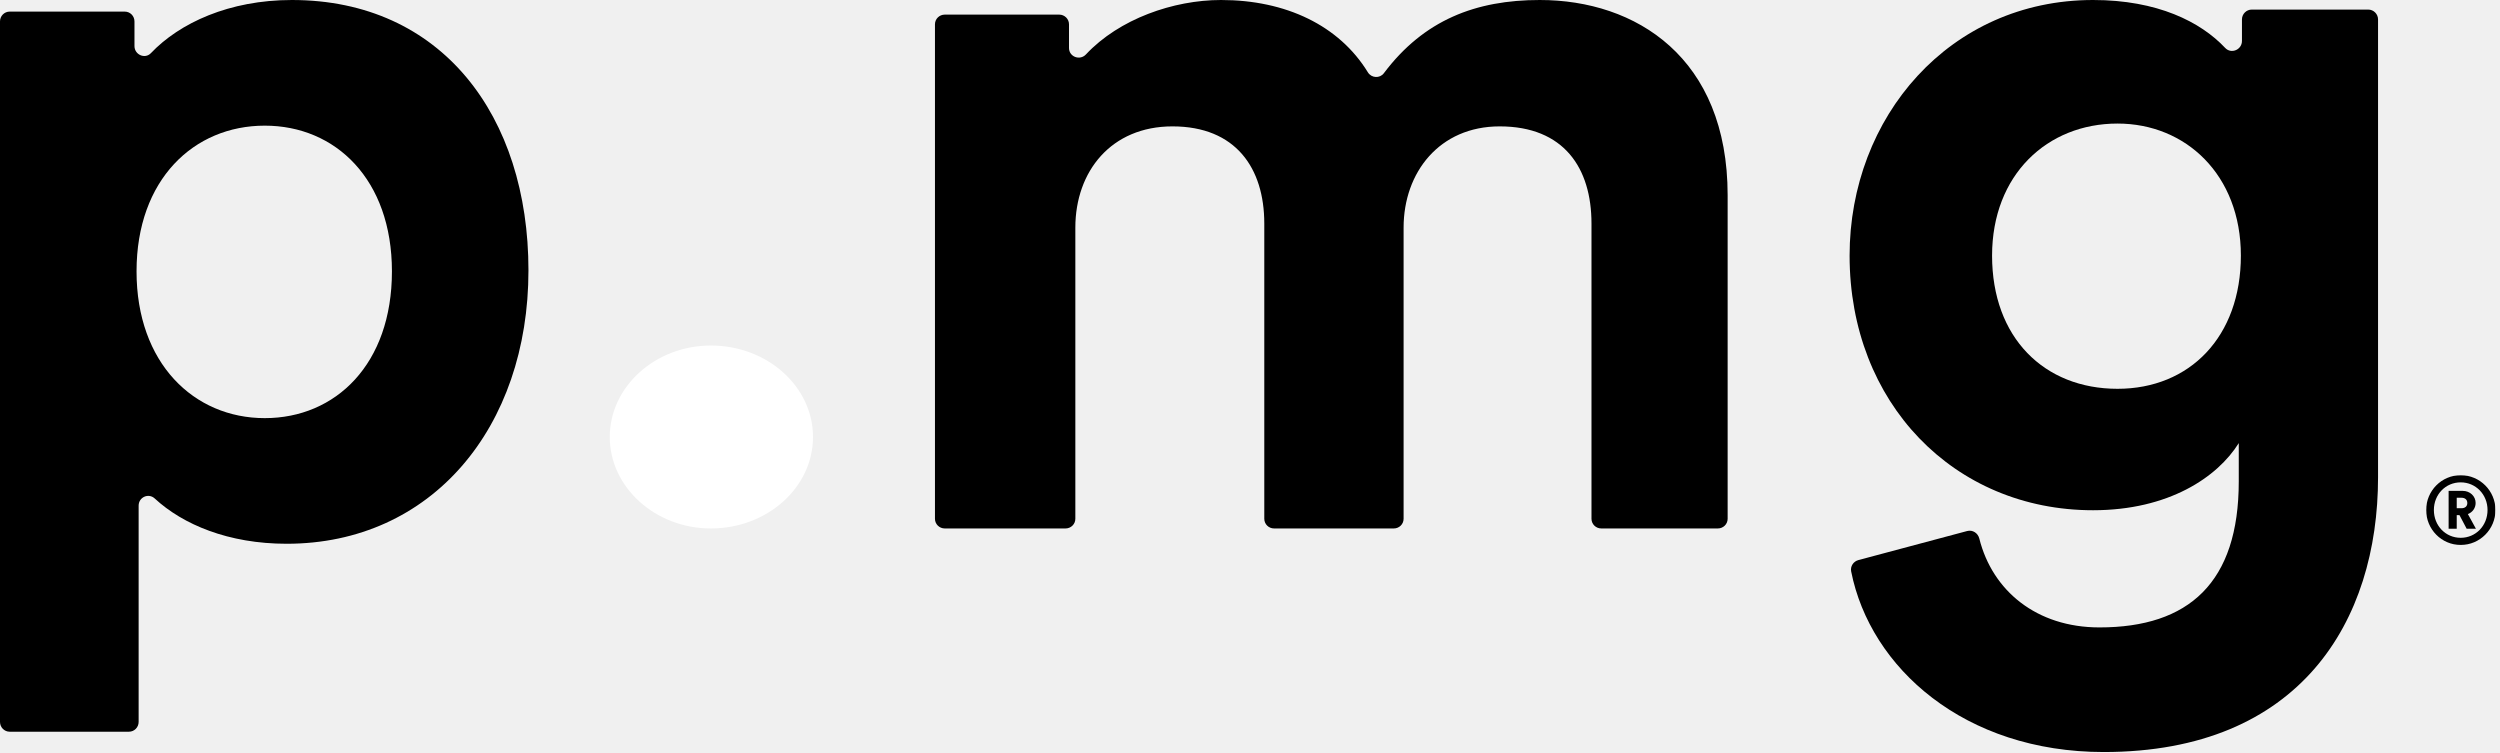
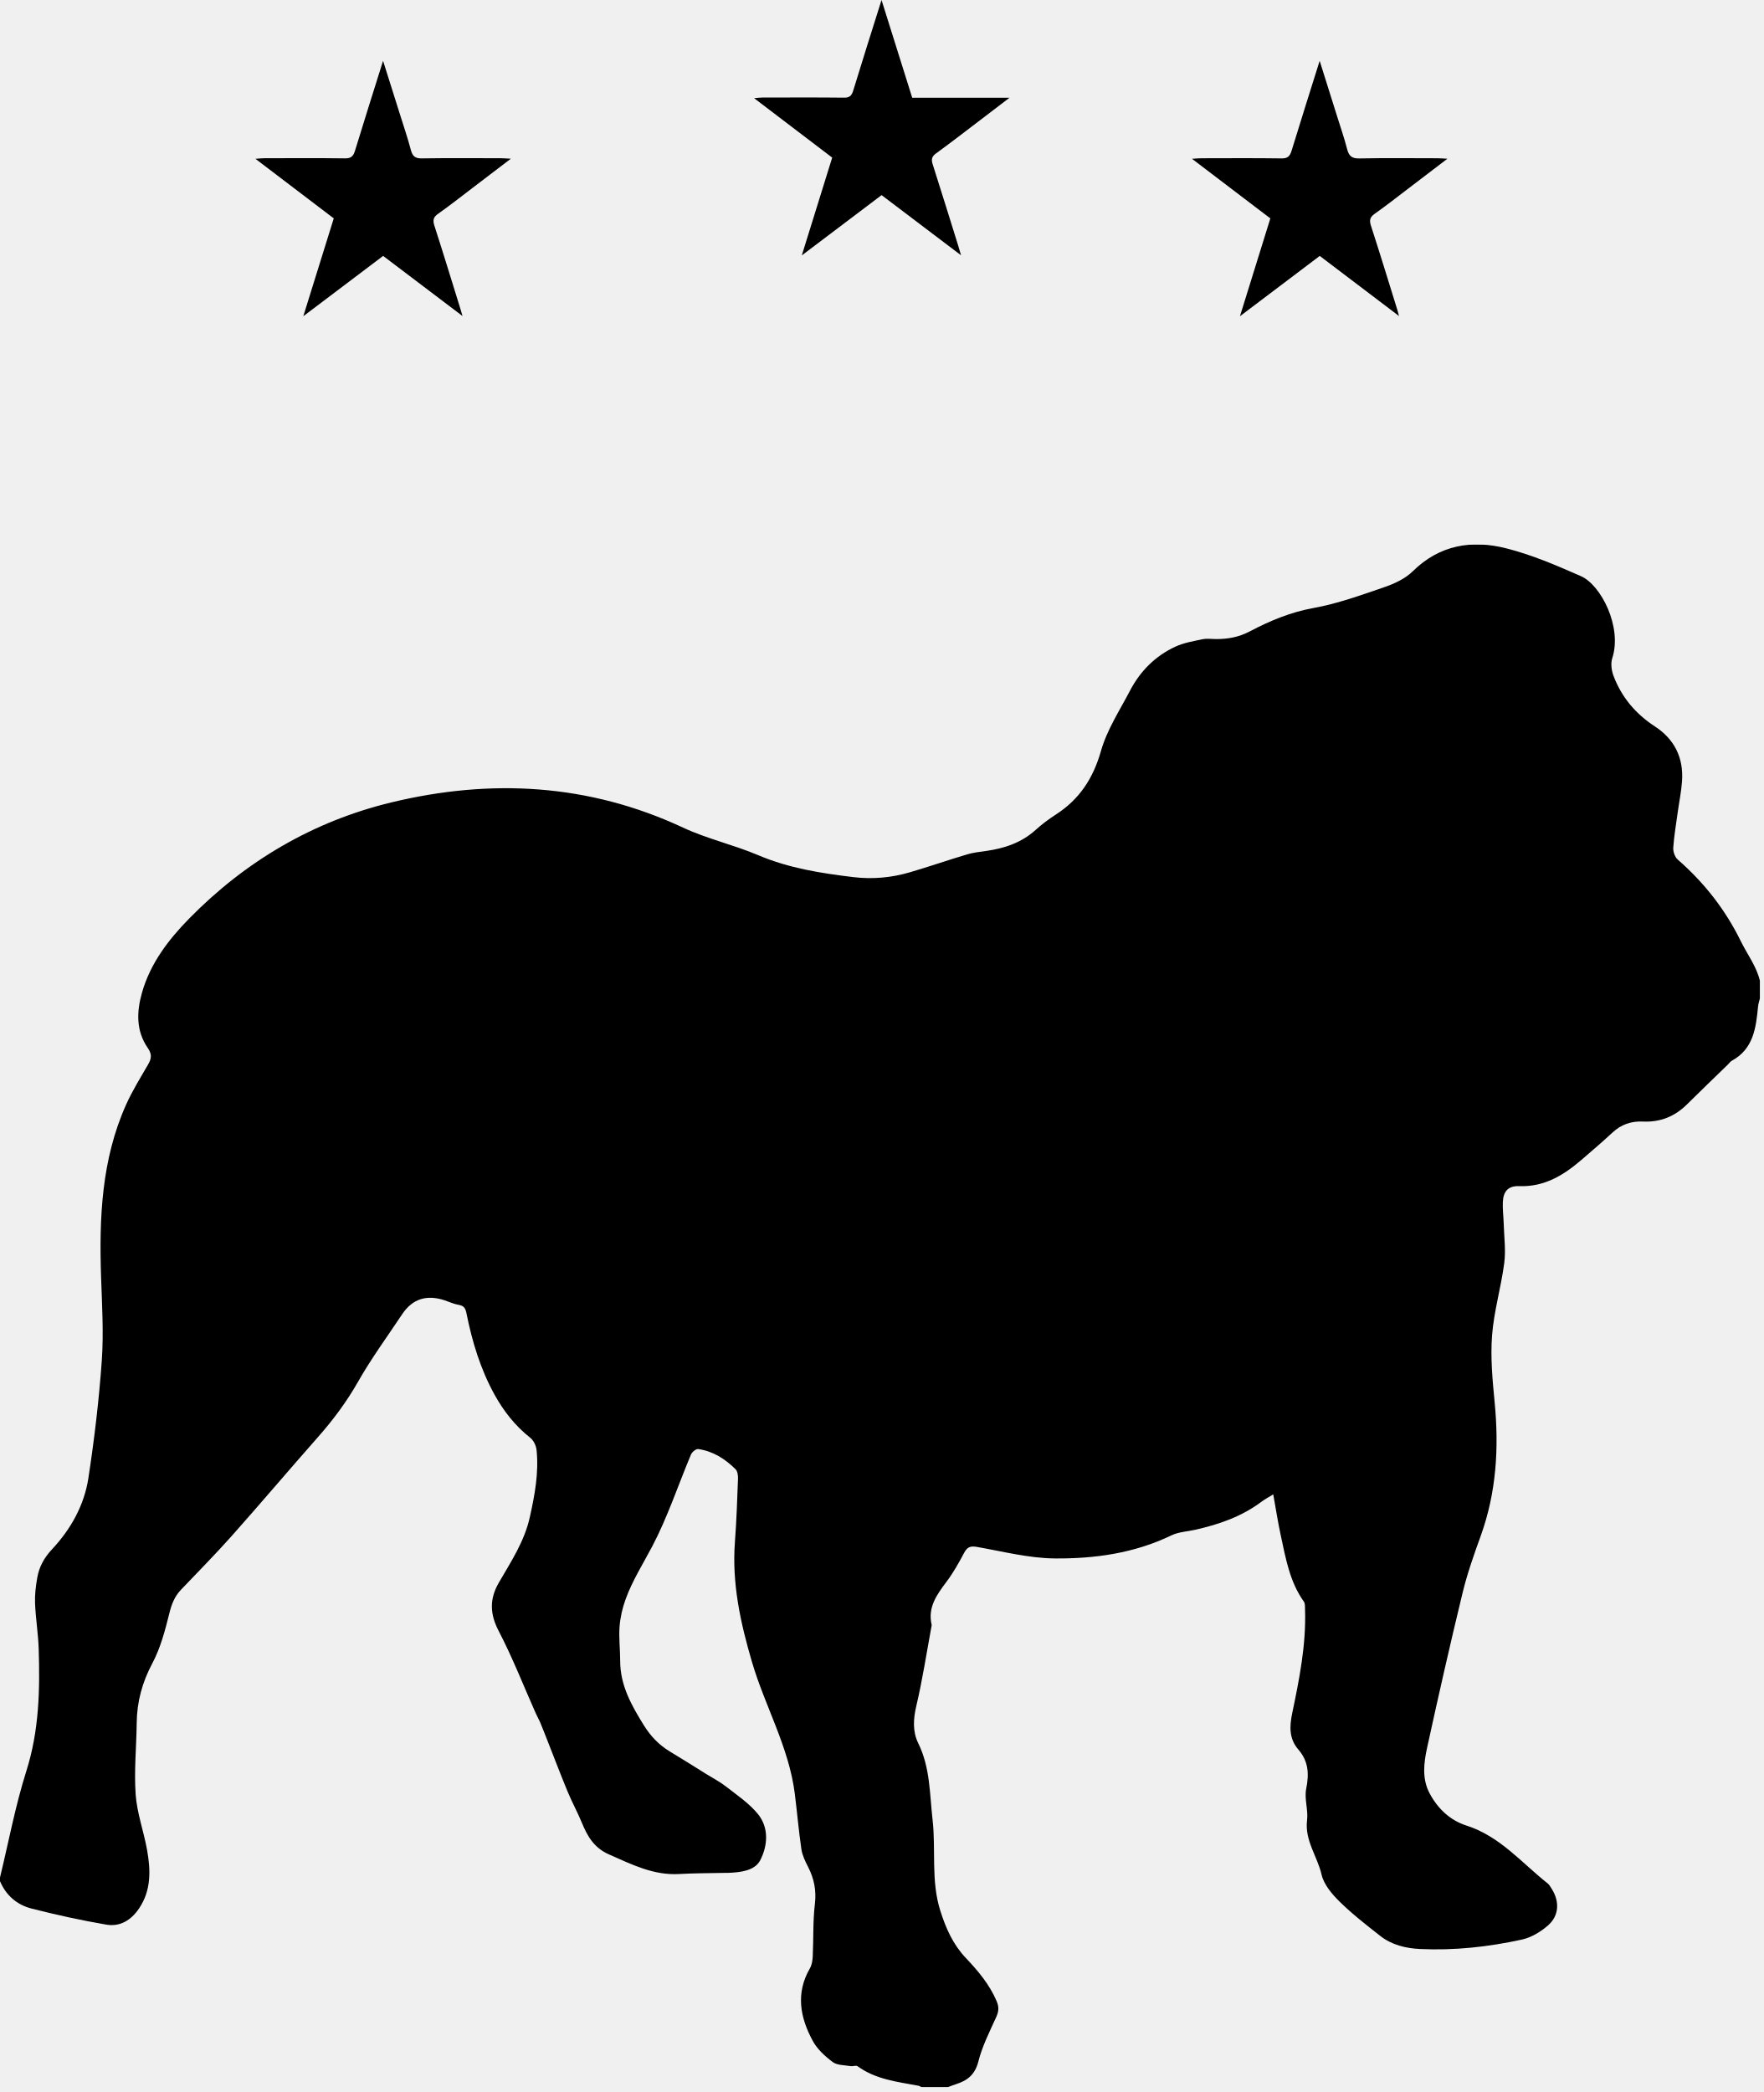
- <svg xmlns="http://www.w3.org/2000/svg" xmlns:xlink="http://www.w3.org/1999/xlink" width="123px" height="37px" viewBox="0 0 123 37" version="1.1">
+ <svg xmlns="http://www.w3.org/2000/svg" xmlns:xlink="http://www.w3.org/1999/xlink" width="145px" height="172px" viewBox="0 0 145 172" version="1.1">
  <defs>
-     <polygon id="path-1" points="0.367 0.379 3.777 0.379 3.777 3.812 0.367 3.812" />
+     <polygon id="path-1" points="0 0.763 144.704 0.763 144.704 127.61 0 127.61" />
  </defs>
-   <g id="Mobile" stroke="none" stroke-width="1" fill="none" fill-rule="evenodd">
-     <g id="pmg-mobile-nav" transform="translate(-24, -45)">
-       <g id="pmg-logo" transform="translate(24, 45)">
-         <path d="M13.026,6.182 C9.539,6.182 6.718,8.831 6.718,13.351 C6.718,17.87 9.539,20.572 13.026,20.572 C16.513,20.572 19.283,17.921 19.283,13.351 C19.283,8.831 16.513,6.182 13.026,6.182 M0,35.518 L0,1.053 C0,0.787 0.213,0.571 0.475,0.571 L6.14,0.571 C6.403,0.571 6.616,0.787 6.616,1.053 L6.616,2.266 C6.616,2.693 7.132,2.921 7.424,2.615 C8.836,1.132 11.276,0 14.359,0 C21.744,0 26,5.715 26,13.299 C26,21.04 21.231,26.753 14.103,26.753 C11.243,26.753 9.004,25.81 7.612,24.525 C7.307,24.243 6.821,24.46 6.821,24.878 L6.821,35.518 C6.821,35.784 6.608,36 6.346,36 L0.475,36 C0.213,36 0,35.784 0,35.518" id="Fill-1" fill="#000000" />
-         <path d="M34.973,17 C37.759,17 40,19.027 40,21.5 C40,23.972 37.759,26 34.973,26 C32.24,26 30,23.972 30,21.5 C30,19.027 32.24,17 34.973,17" id="Fill-3" fill="#FFFFFF" />
-         <path d="M46,25.524 L46,1.196 C46,0.932 46.216,0.719 46.482,0.719 L52.113,0.719 C52.379,0.719 52.595,0.932 52.595,1.196 L52.595,2.36 C52.595,2.796 53.13,2.997 53.429,2.677 C55.062,0.932 57.731,0 60.074,0 C63.264,0 65.887,1.253 67.301,3.56 C67.475,3.843 67.885,3.868 68.085,3.603 C70.057,0.98 72.614,0 75.757,0 C80.482,0 85,2.826 85,9.608 L85,25.524 C85,25.787 84.784,26 84.518,26 L78.783,26 C78.517,26 78.301,25.787 78.301,25.524 L78.301,10.996 C78.301,8.273 76.951,6.218 73.784,6.218 C70.824,6.218 69.057,8.477 69.057,11.202 L69.057,25.524 C69.057,25.787 68.842,26 68.576,26 L62.685,26 C62.419,26 62.203,25.787 62.203,25.524 L62.203,10.996 C62.203,8.273 60.8,6.218 57.685,6.218 C54.673,6.218 52.907,8.427 52.907,11.202 L52.907,25.524 C52.907,25.787 52.691,26 52.425,26 L46.482,26 C46.216,26 46,25.787 46,25.524" id="Fill-5" fill="#000000" />
-         <path d="M110.251,12.578 C110.251,8.594 107.531,6.079 104.183,6.079 C100.731,6.079 98.01,8.594 98.01,12.578 C98.01,16.614 100.573,19.129 104.183,19.129 C107.74,19.129 110.251,16.56 110.251,12.578 L110.251,12.578 Z M96.783,26.127 C97.052,26.055 97.315,26.226 97.382,26.497 C98.024,29.063 100.196,30.869 103.293,30.869 C107.688,30.869 110.147,28.667 110.147,23.688 L110.147,21.801 C109.101,23.479 106.694,25.104 102.98,25.104 C96.127,25.104 91,19.81 91,12.578 C91,5.765 95.918,0 102.98,0 C106.142,0 108.269,1.071 109.479,2.358 C109.775,2.673 110.304,2.448 110.304,2.015 L110.304,0.957 C110.304,0.689 110.521,0.471 110.789,0.471 L116.515,0.471 C116.783,0.471 117,0.689 117,0.957 L117,23.479 C117,30.554 113.18,37 103.503,37 C96.652,37 92.017,32.859 91.077,28.114 C91.027,27.865 91.188,27.621 91.433,27.556 L96.783,26.127 Z" id="Fill-7" fill="#000000" />
-         <g id="Group-11" transform="translate(119, 23)">
-           <mask id="mask-2" fill="white">
-             <use xlink:href="#path-1" />
-           </mask>
-           <g id="Clip-10" />
-           <path d="M2.099,2.005 C2.285,2.005 2.392,1.908 2.392,1.75 C2.392,1.587 2.285,1.489 2.099,1.489 L1.871,1.489 L1.871,2.005 L2.099,2.005 Z M2.006,2.344 L1.871,2.344 L1.871,3.013 L1.472,3.013 L1.472,1.151 L2.164,1.151 C2.527,1.151 2.801,1.415 2.801,1.745 C2.801,2 2.647,2.205 2.42,2.293 L2.815,3.013 L2.359,3.013 L2.006,2.344 Z M2.067,3.46 C2.805,3.46 3.387,2.865 3.387,2.093 C3.387,1.327 2.805,0.732 2.067,0.732 C1.323,0.732 0.747,1.327 0.747,2.093 C0.747,2.865 1.323,3.46 2.067,3.46 L2.067,3.46 Z M2.067,0.379 C3.01,0.379 3.777,1.151 3.777,2.093 C3.777,3.04 3.01,3.812 2.067,3.812 C1.124,3.812 0.367,3.04 0.367,2.093 C0.367,1.151 1.124,0.379 2.067,0.379 L2.067,0.379 Z" id="Fill-9" fill="#000000" mask="url(#mask-2)" />
+   <g id="Desktop" stroke="none" stroke-width="1" fill="none" fill-rule="evenodd">
+     <g id="pavone-desktop" transform="translate(-126, -70)">
+       <g id="Header" transform="translate(0, -11)">
+         <g id="pavone_logo" transform="translate(126, 81)">
+           <g id="Group-3" transform="translate(0, 44)">
+             <mask id="mask-2" fill="white">
+               <use xlink:href="#path-1" />
+             </mask>
+             <g id="Clip-2" />
+             <path d="M-0,110.363 C0.71,107.436 1.264,104.46 2.171,101.595 C3.215,98.297 3.288,94.959 3.182,91.582 C3.142,90.325 2.934,89.076 2.881,87.82 C2.853,87.122 2.942,86.409 3.063,85.717 C3.22,84.818 3.622,84.08 4.288,83.368 C5.827,81.724 6.929,79.749 7.269,77.518 C7.757,74.311 8.144,71.08 8.37,67.846 C8.529,65.569 8.386,63.268 8.31,60.98 C8.15,56.138 8.341,51.348 10.363,46.831 C10.876,45.686 11.546,44.609 12.177,43.519 C12.451,43.042 12.512,42.686 12.154,42.169 C11.176,40.756 11.226,39.184 11.679,37.598 C12.365,35.195 13.852,33.258 15.547,31.528 C20.177,26.803 25.754,23.522 32.18,21.971 C40.349,20 48.399,20.423 56.152,24.042 C58.136,24.968 60.323,25.456 62.344,26.314 C64.854,27.381 67.485,27.792 70.152,28.114 C71.735,28.305 73.294,28.164 74.815,27.716 C76.391,27.252 77.947,26.714 79.521,26.243 C80.024,26.092 80.558,26.041 81.082,25.964 C82.587,25.746 83.977,25.291 85.134,24.244 C85.656,23.771 86.231,23.344 86.823,22.961 C88.763,21.705 89.882,19.983 90.52,17.736 C91.011,16.003 92.054,14.417 92.901,12.792 C93.739,11.187 94.978,9.934 96.632,9.169 C97.324,8.849 98.112,8.716 98.87,8.557 C99.234,8.481 99.627,8.544 100.007,8.543 C100.973,8.541 101.852,8.385 102.76,7.908 C104.401,7.045 106.105,6.329 107.994,5.989 C109.992,5.628 111.934,4.92 113.862,4.258 C114.684,3.975 115.552,3.562 116.156,2.967 C118.363,0.792 121.022,0.37 123.828,1.08 C125.942,1.613 127.982,2.493 129.986,3.374 C131.615,4.091 133.397,7.535 132.553,10.125 C132.413,10.558 132.496,11.137 132.663,11.579 C133.322,13.328 134.479,14.693 136.057,15.723 C137.677,16.78 138.426,18.311 138.291,20.229 C138.231,21.081 138.056,21.926 137.939,22.773 C137.806,23.747 137.637,24.718 137.57,25.695 C137.548,26.015 137.7,26.462 137.934,26.667 C140.112,28.571 141.847,30.775 143.126,33.389 C143.661,34.482 144.429,35.462 144.704,36.684 L144.704,38.045 C144.649,38.28 144.566,38.512 144.543,38.749 C144.371,40.502 144.173,42.236 142.381,43.214 C142.253,43.284 142.164,43.425 142.056,43.53 C140.937,44.618 139.809,45.697 138.702,46.796 C137.694,47.798 136.5,48.277 135.071,48.212 C134.123,48.168 133.289,48.449 132.577,49.112 C131.745,49.886 130.878,50.625 130.017,51.366 C128.548,52.628 126.968,53.599 124.906,53.521 C124.016,53.487 123.602,53.933 123.559,54.815 C123.53,55.415 123.614,56.02 123.631,56.623 C123.662,57.698 123.811,58.791 123.674,59.846 C123.414,61.837 122.827,63.796 122.673,65.79 C122.533,67.605 122.708,69.458 122.884,71.28 C123.248,75.04 123.03,78.717 121.732,82.302 C121.176,83.84 120.628,85.393 120.244,86.979 C119.219,91.209 118.257,95.454 117.33,99.705 C117.057,100.955 116.897,102.263 117.552,103.473 C118.226,104.717 119.22,105.663 120.574,106.097 C123.322,106.977 125.104,109.158 127.247,110.854 C127.382,110.96 127.469,111.128 127.565,111.277 C128.232,112.316 128.199,113.491 127.278,114.299 C126.675,114.828 125.896,115.3 125.122,115.469 C122.372,116.069 119.573,116.378 116.749,116.243 C115.574,116.187 114.425,115.909 113.478,115.166 C112.331,114.265 111.17,113.366 110.135,112.345 C109.506,111.726 108.842,110.941 108.655,110.126 C108.31,108.622 107.255,107.321 107.463,105.653 C107.568,104.807 107.225,103.893 107.391,103.07 C107.637,101.852 107.585,100.813 106.744,99.841 C105.982,98.961 106.011,97.952 106.242,96.852 C106.83,94.043 107.393,91.223 107.296,88.327 C107.288,88.109 107.311,87.84 107.198,87.681 C106.031,86.045 105.709,84.122 105.299,82.232 C105.063,81.14 104.894,80.034 104.682,78.864 C104.296,79.104 103.981,79.268 103.701,79.479 C102.089,80.687 100.236,81.329 98.295,81.769 C97.631,81.919 96.908,81.946 96.311,82.234 C93.27,83.704 90.001,84.162 86.707,84.131 C84.582,84.111 82.455,83.56 80.339,83.187 C79.796,83.091 79.526,83.18 79.268,83.67 C78.834,84.493 78.371,85.313 77.814,86.056 C77.018,87.119 76.261,88.154 76.597,89.587 C76.608,89.633 76.589,89.687 76.58,89.736 C76.177,91.912 75.844,94.105 75.337,96.257 C75.082,97.341 75.023,98.369 75.5,99.335 C76.481,101.327 76.431,103.492 76.672,105.602 C76.957,108.09 76.527,110.624 77.309,113.095 C77.767,114.543 78.352,115.867 79.401,116.974 C80.412,118.042 81.349,119.148 81.938,120.527 C82.154,121.031 82.113,121.385 81.899,121.856 C81.36,123.044 80.757,124.231 80.44,125.483 C80.169,126.557 79.554,127.054 78.607,127.354 C78.371,127.429 78.14,127.524 77.906,127.61 L75.776,127.61 C75.688,127.567 75.605,127.502 75.511,127.485 C73.776,127.16 71.999,126.971 70.506,125.88 C70.382,125.788 70.121,125.903 69.931,125.871 C69.433,125.786 68.835,125.813 68.468,125.54 C67.835,125.068 67.196,124.484 66.826,123.805 C65.782,121.885 65.401,119.881 66.587,117.834 C66.75,117.551 66.806,117.18 66.822,116.846 C66.888,115.413 66.828,113.969 66.996,112.55 C67.128,111.438 66.937,110.467 66.441,109.499 C66.203,109.036 65.962,108.54 65.887,108.036 C65.664,106.518 65.537,104.986 65.344,103.462 C64.861,99.64 62.895,96.29 61.826,92.648 C60.873,89.402 60.166,86.172 60.423,82.773 C60.554,81.043 60.611,79.306 60.676,77.571 C60.685,77.31 60.639,76.958 60.472,76.794 C59.618,75.949 58.621,75.309 57.404,75.138 C57.226,75.113 56.899,75.378 56.814,75.58 C55.754,78.102 54.893,80.725 53.626,83.137 C52.868,84.577 51.987,85.96 51.431,87.497 C51.171,88.217 50.994,88.993 50.937,89.755 C50.869,90.68 50.99,91.617 50.989,92.549 C50.987,94.56 51.914,96.207 52.939,97.856 C53.505,98.765 54.188,99.47 55.089,100.014 C56.081,100.611 57.06,101.23 58.043,101.842 C58.602,102.189 59.192,102.494 59.706,102.897 C60.611,103.604 61.597,104.267 62.31,105.141 C63.241,106.282 63.117,107.758 62.502,108.948 C62.051,109.817 60.874,109.942 59.865,109.984 C59.738,109.989 59.611,109.983 59.484,109.986 C58.272,110.014 57.058,110.007 55.848,110.078 C53.725,110.204 51.929,109.284 50.069,108.467 C48.845,107.928 48.298,106.981 47.839,105.862 C47.488,105.009 47.04,104.195 46.685,103.342 C46.129,102.007 45.617,100.653 45.086,99.306 C44.869,98.758 44.658,98.206 44.431,97.66 C44.317,97.384 44.164,97.123 44.042,96.849 C43.04,94.595 42.141,92.288 41.004,90.104 C40.268,88.69 40.236,87.463 41.013,86.121 C42.007,84.403 43.111,82.749 43.556,80.753 C43.965,78.922 44.307,77.099 44.115,75.224 C44.079,74.865 43.87,74.425 43.593,74.208 C42.356,73.232 41.416,72.032 40.663,70.673 C39.505,68.579 38.821,66.318 38.354,63.988 C38.276,63.594 38.163,63.357 37.721,63.285 C37.327,63.222 36.952,63.041 36.568,62.913 C35.117,62.43 33.926,62.757 33.065,64.053 C31.837,65.9 30.519,67.698 29.427,69.621 C28.494,71.261 27.392,72.738 26.151,74.144 C23.762,76.852 21.43,79.609 19.03,82.308 C17.689,83.816 16.262,85.25 14.871,86.714 C14.353,87.259 14.108,87.893 13.925,88.636 C13.576,90.044 13.197,91.49 12.522,92.758 C11.689,94.327 11.258,95.917 11.239,97.665 C11.218,99.624 11.015,101.593 11.154,103.54 C11.263,105.073 11.818,106.569 12.091,108.096 C12.387,109.754 12.448,111.402 11.434,112.907 C10.779,113.879 9.867,114.433 8.732,114.238 C6.667,113.884 4.612,113.433 2.581,112.914 C1.392,112.61 0.492,111.833 -0,110.665 L-0,110.363 Z" id="Fill-1" fill="#000000" mask="url(#mask-2)" />
+           </g>
+           <path d="M72.481,16.042 C70.333,17.665 68.213,19.268 65.92,21 C66.79,18.201 67.599,15.598 68.42,12.958 C66.308,11.35 64.21,9.754 62,8.072 C62.307,8.047 62.493,8.019 62.68,8.019 C64.917,8.016 67.155,8.004 69.392,8.029 C69.841,8.034 70.019,7.878 70.151,7.442 C70.888,5.019 71.658,2.608 72.477,0 C73.35,2.783 74.169,5.39 74.999,8.035 L83,8.035 C81.975,8.817 81.102,9.486 80.226,10.152 C79.138,10.978 78.058,11.817 76.952,12.617 C76.607,12.868 76.554,13.106 76.681,13.503 C77.395,15.735 78.087,17.973 78.785,20.211 C78.848,20.41 78.903,20.612 79.014,20.989 C76.751,19.276 74.624,17.665 72.481,16.042" id="Fill-4" fill="#000000" />
+           <path d="M108.505,21.041 C106.355,22.666 104.234,24.27 101.944,26 C102.813,23.203 103.625,20.589 104.443,17.956 C102.318,16.339 100.224,14.746 98,13.054 C98.37,13.033 98.584,13.011 98.798,13.011 C100.99,13.008 103.183,12.991 105.374,13.023 C105.859,13.03 106.05,12.849 106.188,12.398 C106.927,9.981 107.691,7.574 108.499,5 C109.007,6.618 109.468,8.08 109.927,9.544 C110.209,10.448 110.522,11.344 110.757,12.261 C110.904,12.84 111.157,13.037 111.747,13.026 C113.893,12.984 116.04,13.008 118.185,13.011 C118.403,13.011 118.62,13.031 119,13.051 C117.864,13.917 116.861,14.685 115.855,15.449 C114.915,16.164 113.986,16.897 113.023,17.577 C112.63,17.855 112.567,18.101 112.718,18.566 C113.464,20.862 114.168,23.172 114.885,25.478 C114.92,25.587 114.946,25.699 115.023,25.984 C112.772,24.277 110.647,22.666 108.505,21.041" id="Fill-6" fill="#000000" />
+           <path d="M24.936,26 C25.808,23.199 26.621,20.588 27.441,17.955 C25.317,16.339 23.222,14.745 21,13.056 C21.341,13.033 21.531,13.009 21.722,13.009 C23.936,13.006 26.151,12.99 28.366,13.02 C28.845,13.027 29.044,12.859 29.184,12.402 C29.921,9.985 30.687,7.577 31.494,5 C31.999,6.598 32.455,8.036 32.907,9.477 C33.205,10.425 33.525,11.368 33.779,12.328 C33.917,12.85 34.143,13.031 34.676,13.022 C36.844,12.987 39.014,13.006 41.183,13.009 C41.399,13.009 41.615,13.029 42,13.049 C40.861,13.917 39.858,14.684 38.853,15.448 C37.912,16.163 36.984,16.897 36.02,17.576 C35.625,17.854 35.568,18.102 35.718,18.565 C36.46,20.861 37.162,23.171 37.879,25.476 C37.912,25.585 37.943,25.695 38.027,25.983 C35.771,24.274 33.646,22.665 31.499,21.04 C29.351,22.662 27.231,24.266 24.936,26" id="Fill-8" fill="#000000" />
        </g>
      </g>
    </g>
  </g>
</svg>
